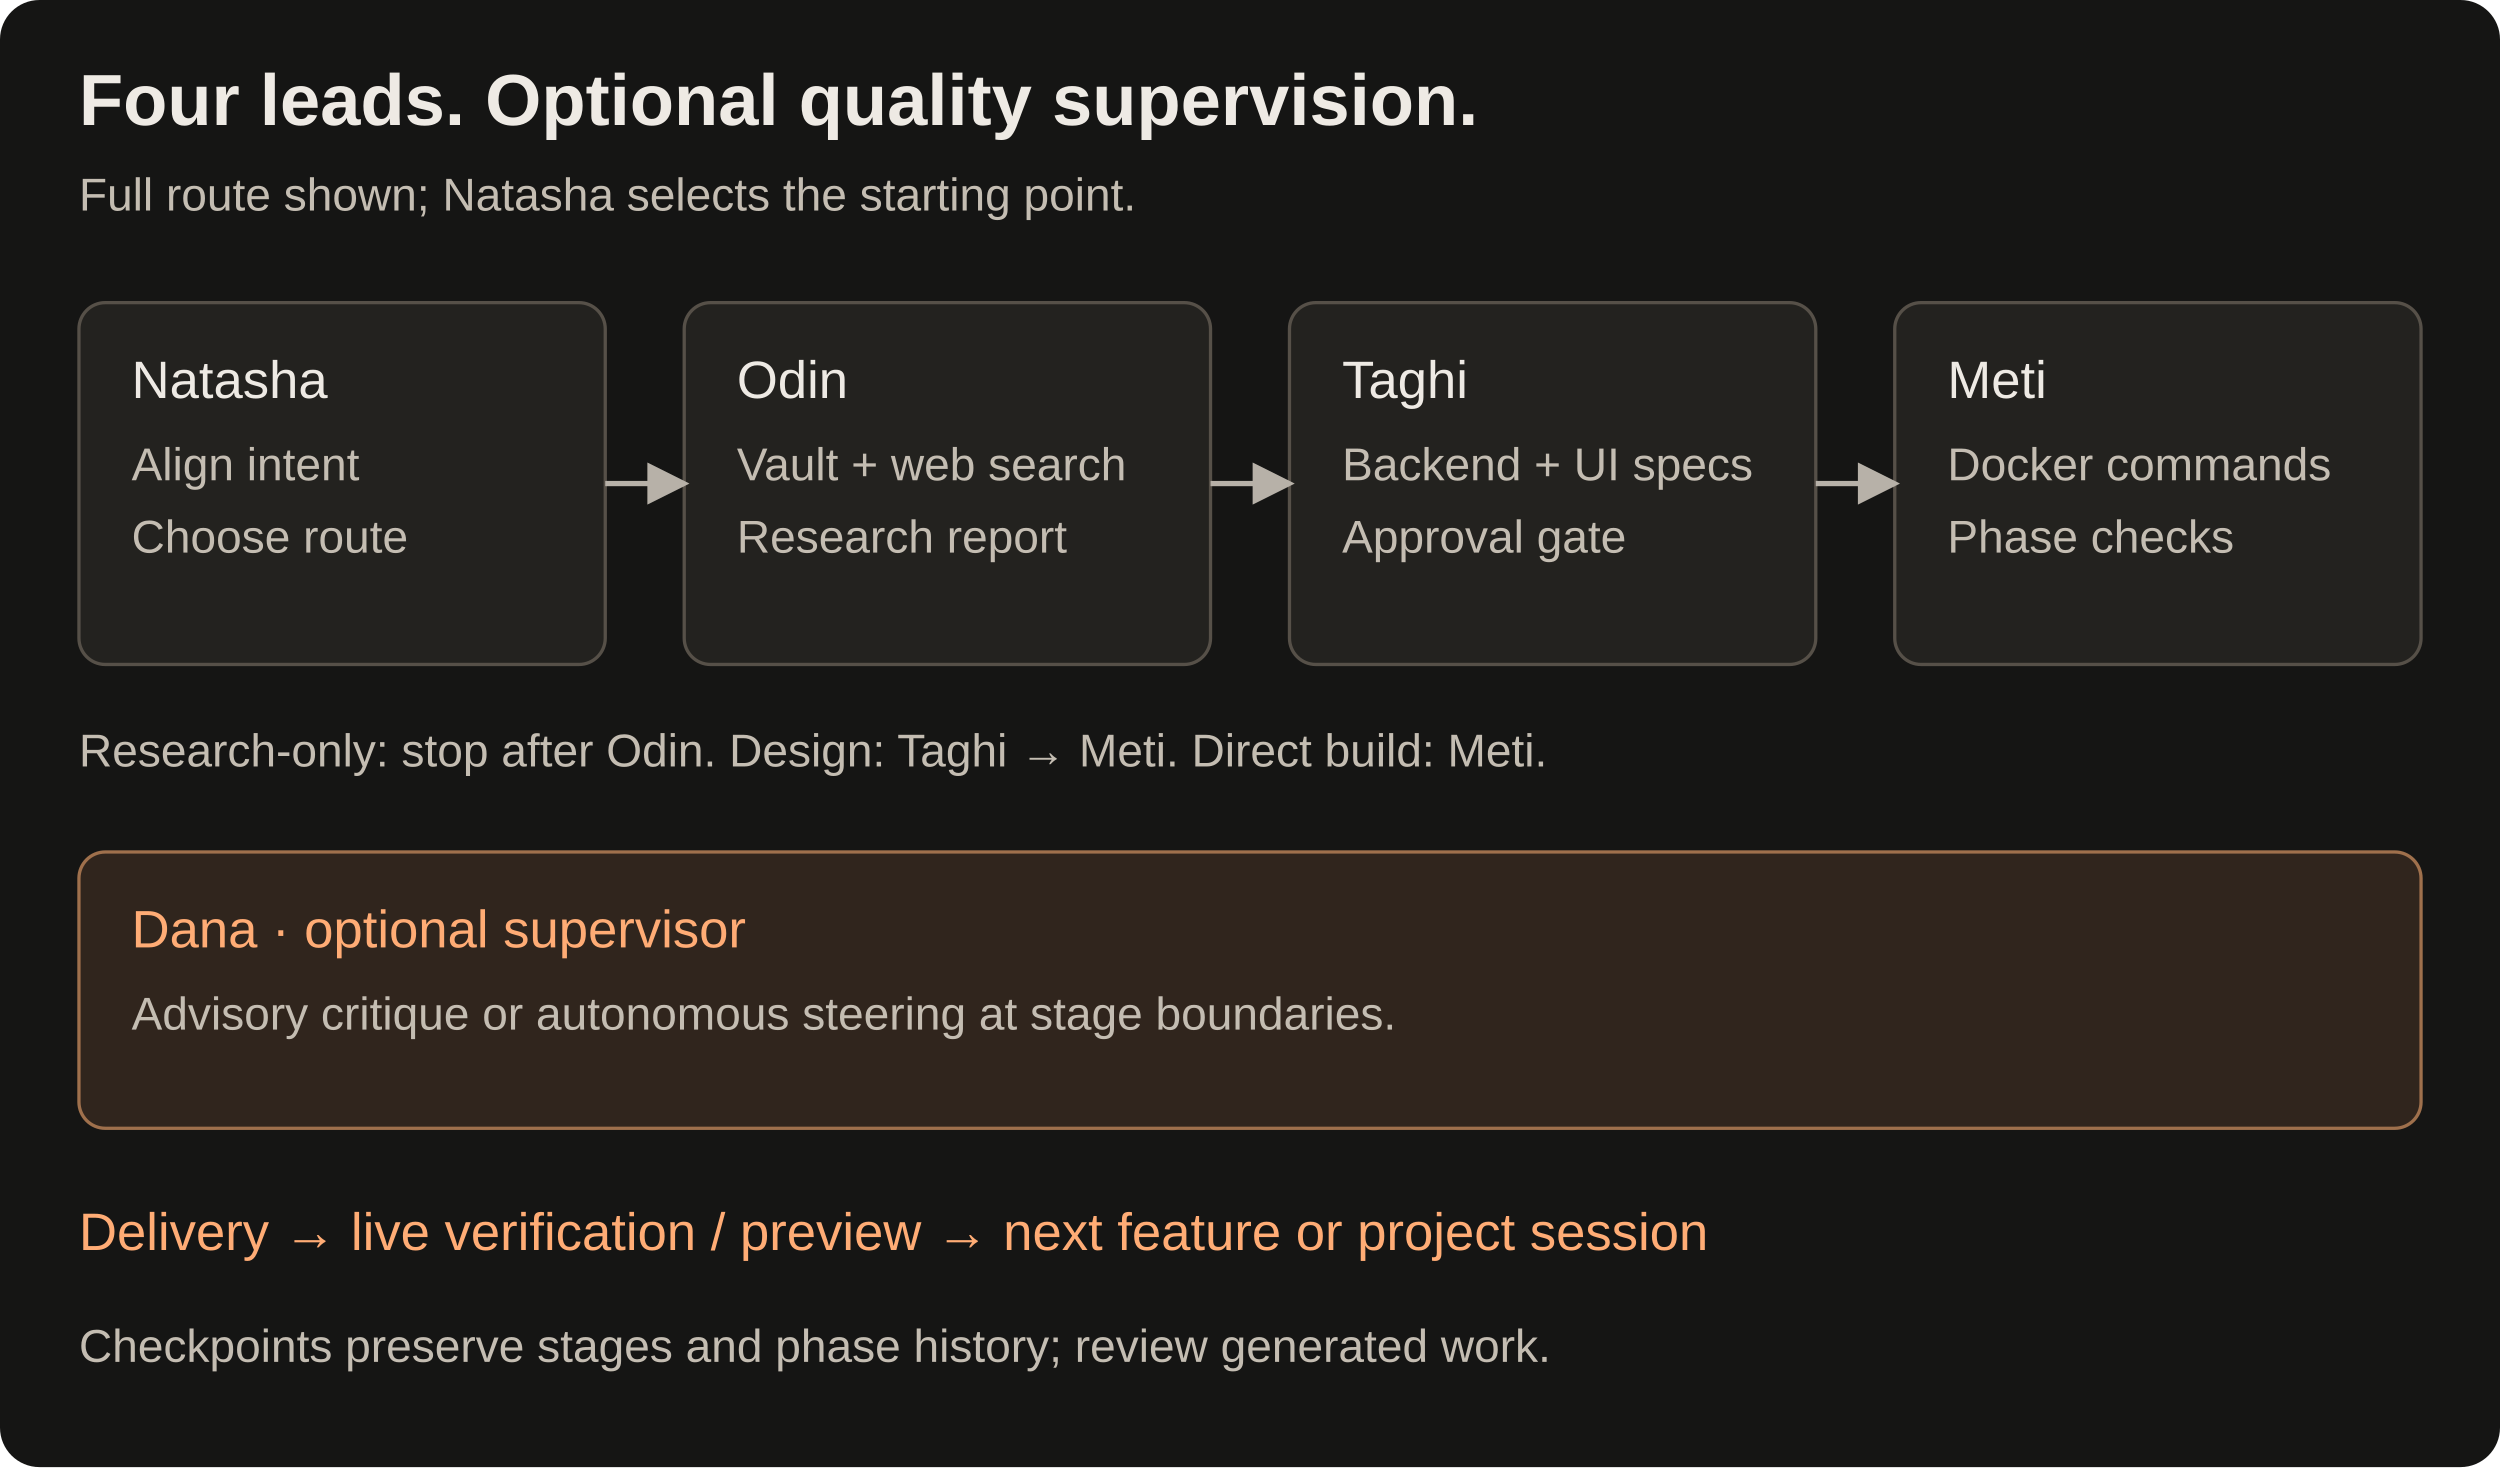
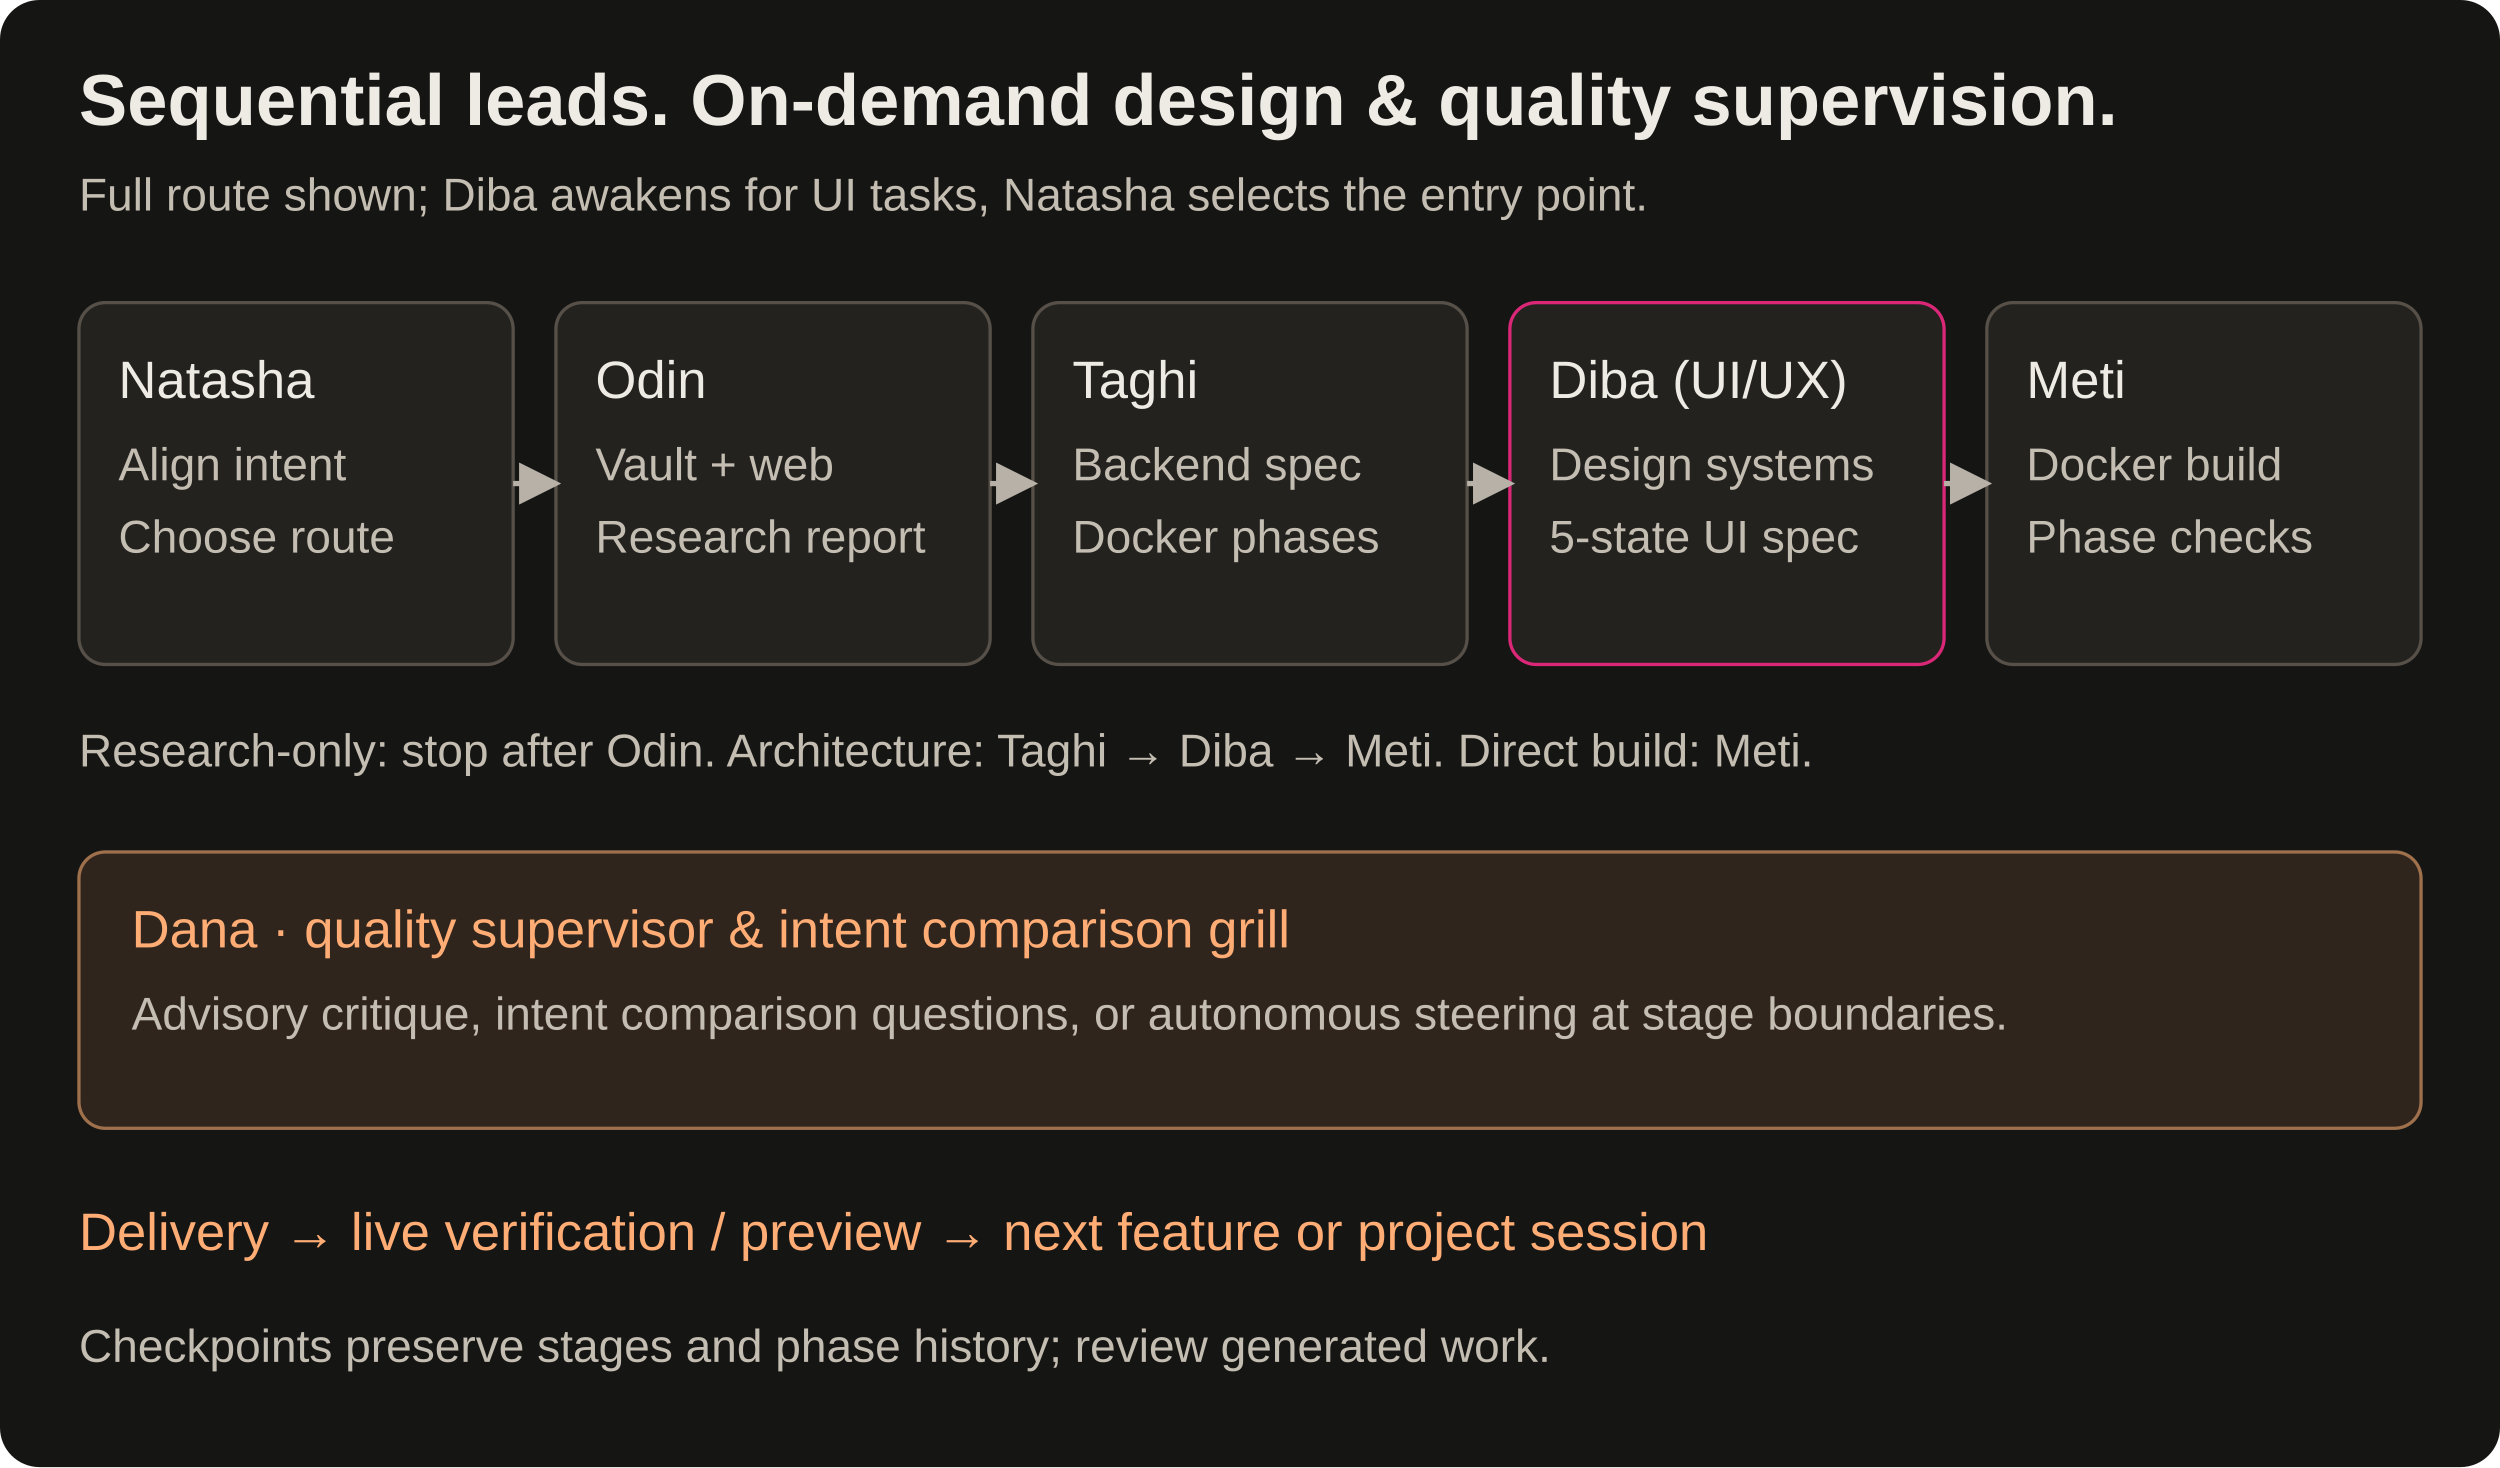
<svg xmlns="http://www.w3.org/2000/svg" width="760" height="446" viewBox="0 0 760 446" role="img" aria-labelledby="title desc">
  <defs>
    <marker id="arrow" markerWidth="8" markerHeight="8" refX="7" refY="4" orient="auto">
      <path d="M0 0 L8 4 L0 8" fill="#b7b1a8" />
    </marker>
  </defs>
  <rect width="760" height="446" rx="12" fill="#151514" />
  <style>text{font-family:Arial,Helvetica,sans-serif;fill:#eeeae4;font-size:16px}.title{font-size:22px;font-weight:600}.sub{fill:#c4bdb2;font-size:14px}.accent{fill:#ffac75}.line{fill:none;stroke:#b7b1a8;stroke-width:1.6;marker-end:url(#arrow)}</style>
-   <text x="24" y="38" class="title" text-anchor="start">Four leads. Optional quality supervision.</text>
-   <text x="24" y="64" class="sub" text-anchor="start">Full route shown; Natasha selects the starting point.</text>
-   <rect x="24" y="92" width="160" height="110" rx="8" fill="#23221f" stroke="#565048" />
-   <text x="40" y="121" class="" text-anchor="start">Natasha</text>
-   <text x="40" y="146" class="sub" text-anchor="start">Align intent</text>
-   <text x="40" y="168" class="sub" text-anchor="start">Choose route</text>
-   <rect x="208" y="92" width="160" height="110" rx="8" fill="#23221f" stroke="#565048" />
-   <text x="224" y="121" class="" text-anchor="start">Odin</text>
-   <text x="224" y="146" class="sub" text-anchor="start">Vault + web search</text>
-   <text x="224" y="168" class="sub" text-anchor="start">Research report</text>
-   <rect x="392" y="92" width="160" height="110" rx="8" fill="#23221f" stroke="#565048" />
-   <text x="408" y="121" class="" text-anchor="start">Taghi</text>
-   <text x="408" y="146" class="sub" text-anchor="start">Backend + UI specs</text>
-   <text x="408" y="168" class="sub" text-anchor="start">Approval gate</text>
-   <rect x="576" y="92" width="160" height="110" rx="8" fill="#23221f" stroke="#565048" />
-   <text x="592" y="121" class="" text-anchor="start">Meti</text>
-   <text x="592" y="146" class="sub" text-anchor="start">Docker commands</text>
-   <text x="592" y="168" class="sub" text-anchor="start">Phase checks</text>
-   <path class="line" d="M184 147 H208" />
-   <path class="line" d="M368 147 H392" />
-   <path class="line" d="M552 147 H576" />
-   <text x="24" y="233" class="sub" text-anchor="start">Research-only: stop after Odin. Design: Taghi → Meti. Direct build: Meti.</text>
+   <text x="24" y="38" class="title" text-anchor="start">Sequential leads. On-demand design &amp; quality supervision.</text>
+   <text x="24" y="64" class="sub" text-anchor="start">Full route shown; Diba awakens for UI tasks, Natasha selects the entry point.</text>
+   <rect x="24" y="92" width="132" height="110" rx="8" fill="#23221f" stroke="#565048" />
+   <text x="36" y="121" class="" text-anchor="start">Natasha</text>
+   <text x="36" y="146" class="sub" text-anchor="start">Align intent</text>
+   <text x="36" y="168" class="sub" text-anchor="start">Choose route</text>
+   <rect x="169" y="92" width="132" height="110" rx="8" fill="#23221f" stroke="#565048" />
+   <text x="181" y="121" class="" text-anchor="start">Odin</text>
+   <text x="181" y="146" class="sub" text-anchor="start">Vault + web</text>
+   <text x="181" y="168" class="sub" text-anchor="start">Research report</text>
+   <rect x="314" y="92" width="132" height="110" rx="8" fill="#23221f" stroke="#565048" />
+   <text x="326" y="121" class="" text-anchor="start">Taghi</text>
+   <text x="326" y="146" class="sub" text-anchor="start">Backend spec</text>
+   <text x="326" y="168" class="sub" text-anchor="start">Docker phases</text>
+   <rect x="459" y="92" width="132" height="110" rx="8" fill="#23221f" stroke="#db2777" />
+   <text x="471" y="121" class="" text-anchor="start">Diba (UI/UX)</text>
+   <text x="471" y="146" class="sub" text-anchor="start">Design systems</text>
+   <text x="471" y="168" class="sub" text-anchor="start">5-state UI spec</text>
+   <rect x="604" y="92" width="132" height="110" rx="8" fill="#23221f" stroke="#565048" />
+   <text x="616" y="121" class="" text-anchor="start">Meti</text>
+   <text x="616" y="146" class="sub" text-anchor="start">Docker build</text>
+   <text x="616" y="168" class="sub" text-anchor="start">Phase checks</text>
+   <path class="line" d="M156 147 H169" />
+   <path class="line" d="M301 147 H314" />
+   <path class="line" d="M446 147 H459" />
+   <path class="line" d="M591 147 H604" />
+   <text x="24" y="233" class="sub" text-anchor="start">Research-only: stop after Odin. Architecture: Taghi → Diba → Meti. Direct build: Meti.</text>
  <rect x="24" y="259" width="712" height="84" rx="8" fill="#30251d" stroke="#9f704c" />
-   <text x="40" y="288" class="accent" text-anchor="start">Dana · optional supervisor</text>
-   <text x="40" y="313" class="sub" text-anchor="start">Advisory critique or autonomous steering at stage boundaries.</text>
+   <text x="40" y="288" class="accent" text-anchor="start">Dana · quality supervisor &amp; intent comparison grill</text>
+   <text x="40" y="313" class="sub" text-anchor="start">Advisory critique, intent comparison questions, or autonomous steering at stage boundaries.</text>
  <text x="24" y="380" class="accent" text-anchor="start">Delivery → live verification / preview → next feature or project session</text>
  <text x="24" y="414" class="sub" text-anchor="start">Checkpoints preserve stages and phase history; review generated work.</text>
</svg>
